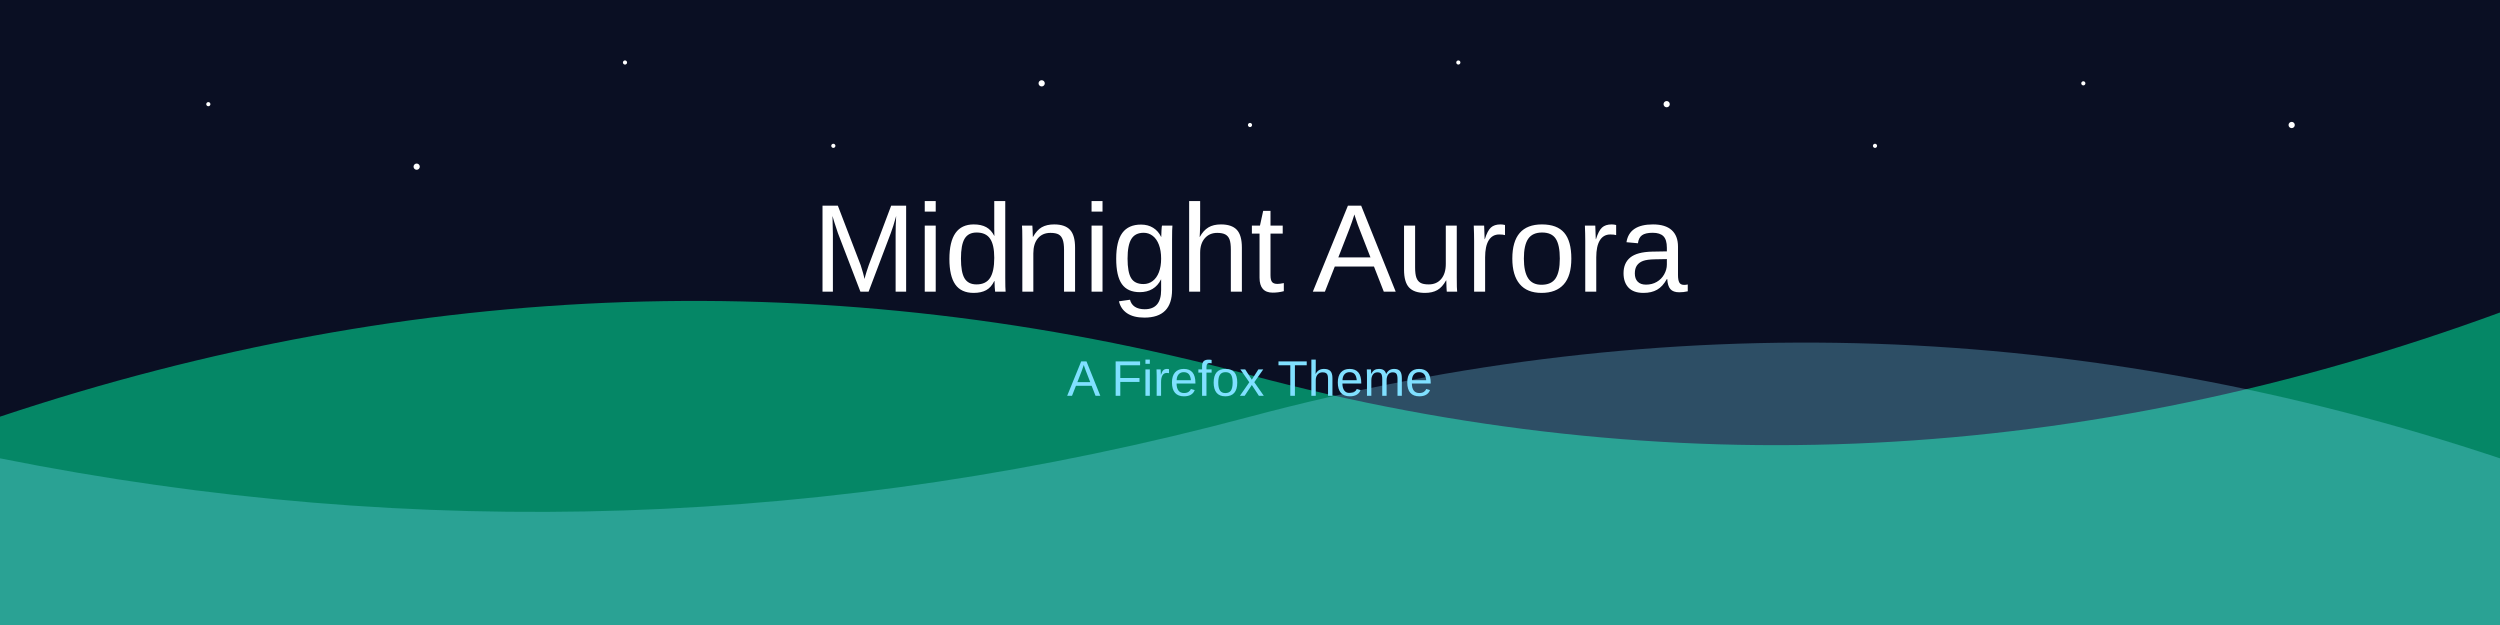
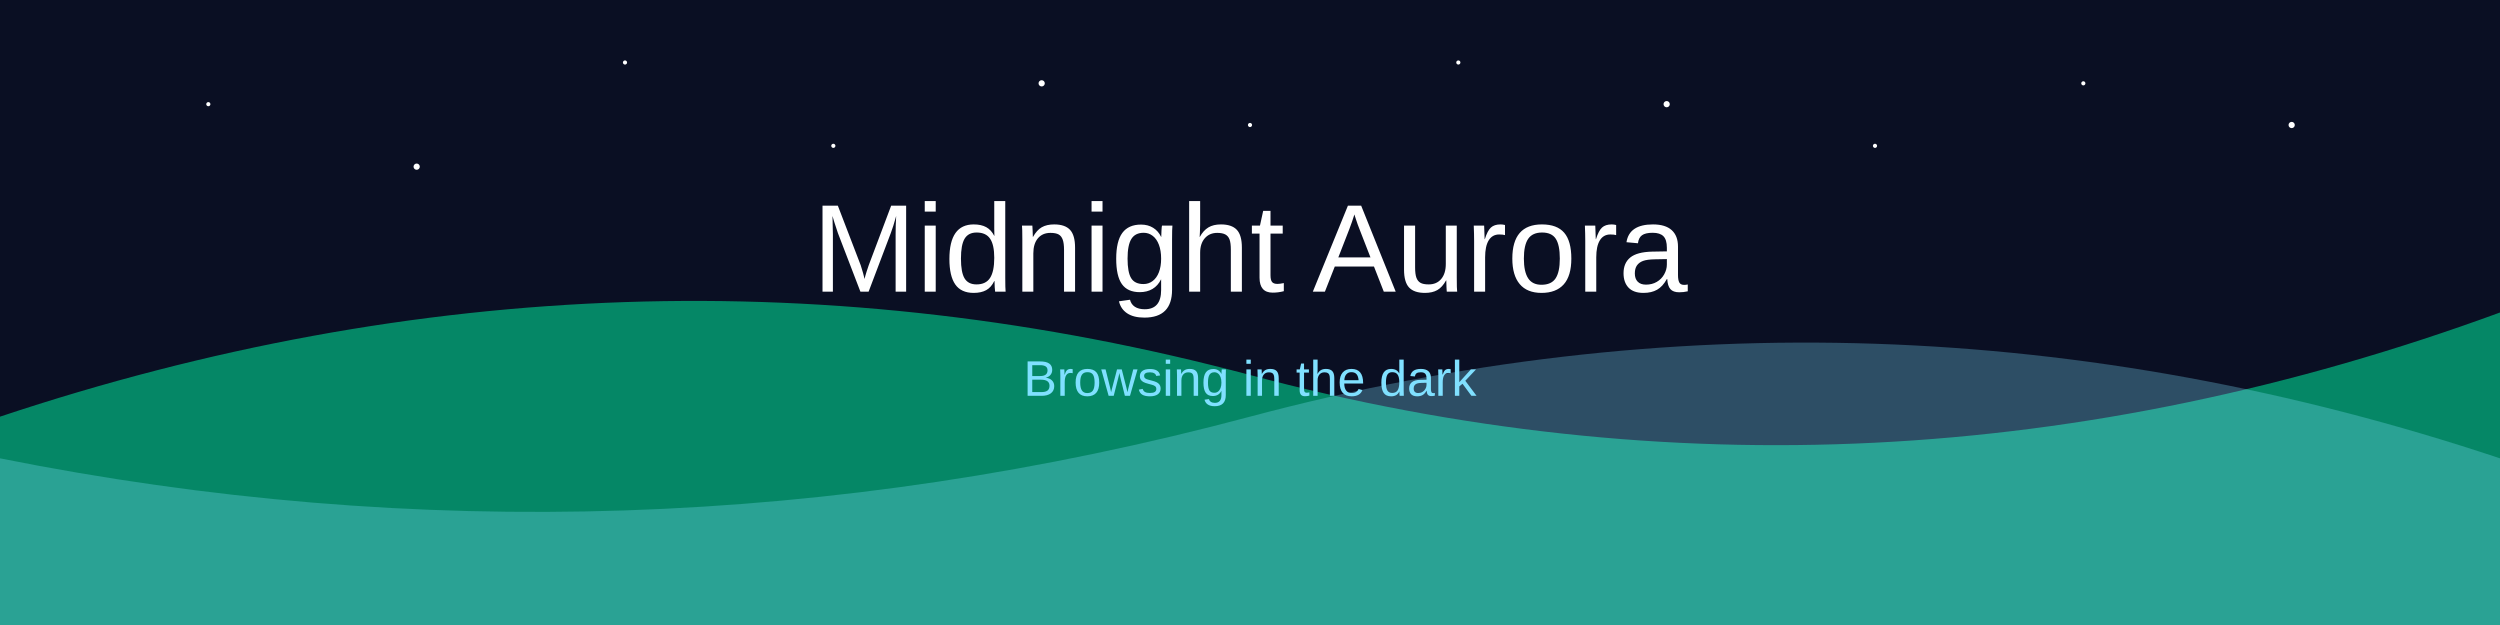
<svg xmlns="http://www.w3.org/2000/svg" viewBox="0 0 1200 300">
  <rect width="1200" height="300" fill="#0a0f23" />
  <g fill="#ffffff">
    <circle cx="100" cy="50" r="1" />
    <circle cx="200" cy="80" r="1.5" />
    <circle cx="300" cy="30" r="1" />
    <circle cx="400" cy="70" r="1" />
    <circle cx="500" cy="40" r="1.5" />
    <circle cx="600" cy="60" r="1" />
    <circle cx="700" cy="30" r="1" />
    <circle cx="800" cy="50" r="1.5" />
    <circle cx="900" cy="70" r="1" />
    <circle cx="1000" cy="40" r="1" />
    <circle cx="1100" cy="60" r="1.5" />
  </g>
  <path d="M0 200 Q 300 100, 600 180 Q 900 260, 1200 150 L 1200 300 L 0 300 Z" fill="#00ffaa" opacity="0.5">
    <animate attributeName="d" values="M0 200 Q 300 100, 600 180 Q 900 260, 1200 150 L 1200 300 L 0 300 Z;                      M0 180 Q 300 240, 600 150 Q 900 60, 1200 180 L 1200 300 L 0 300 Z;                      M0 200 Q 300 100, 600 180 Q 900 260, 1200 150 L 1200 300 L 0 300 Z" dur="10s" repeatCount="indefinite" />
  </path>
  <path d="M0 220 Q 300 280, 600 200 Q 900 120, 1200 220 L 1200 300 L 0 300 Z" fill="#80e0ff" opacity="0.3">
    <animate attributeName="d" values="M0 220 Q 300 280, 600 200 Q 900 120, 1200 220 L 1200 300 L 0 300 Z;                      M0 200 Q 300 140, 600 220 Q 900 300, 1200 200 L 1200 300 L 0 300 Z;                      M0 220 Q 300 280, 600 200 Q 900 120, 1200 220 L 1200 300 L 0 300 Z" dur="8s" repeatCount="indefinite" />
  </path>
  <text x="600" y="140" font-family="Arial, sans-serif" font-size="60" fill="#ffffff" text-anchor="middle">Midnight Aurora</text>
-   <text x="600" y="190" font-family="Arial, sans-serif" font-size="24" fill="#80e0ff" text-anchor="middle">A Firefox Theme</text>
+   <text x="600" y="190" font-family="Arial, sans-serif" font-size="24" fill="#80e0ff" text-anchor="middle">Browsing in the dark</text>
</svg>
